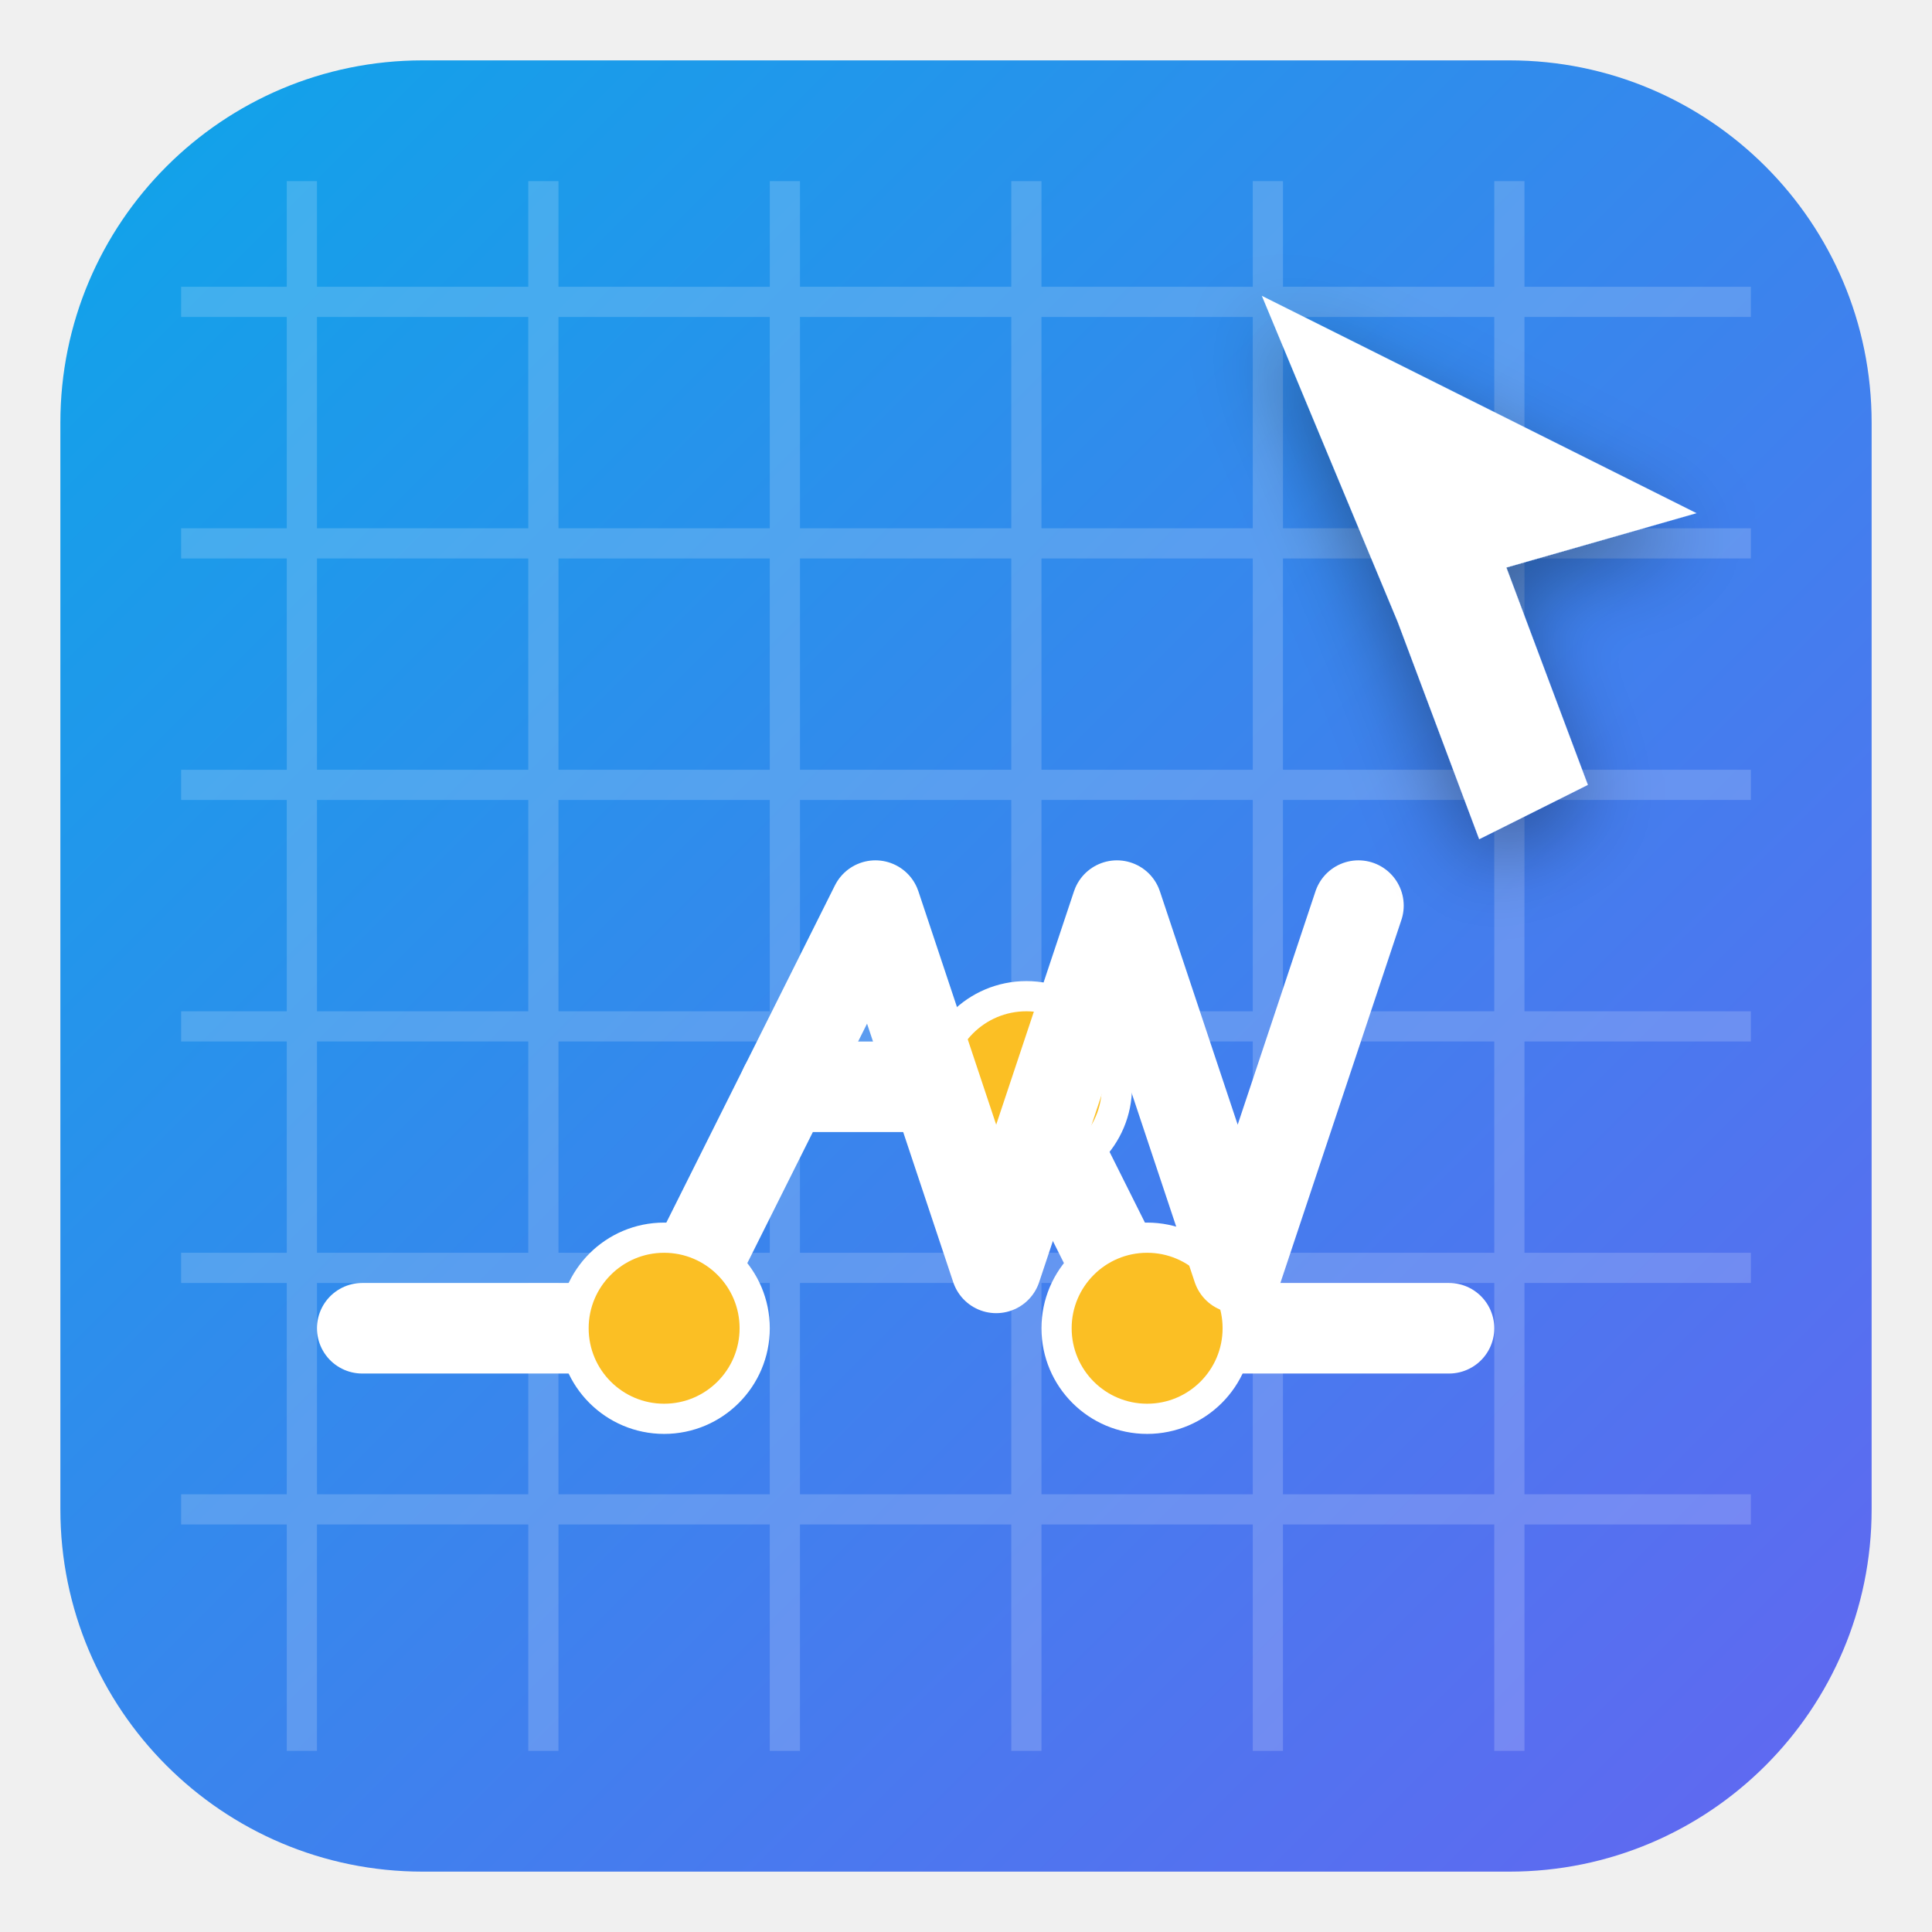
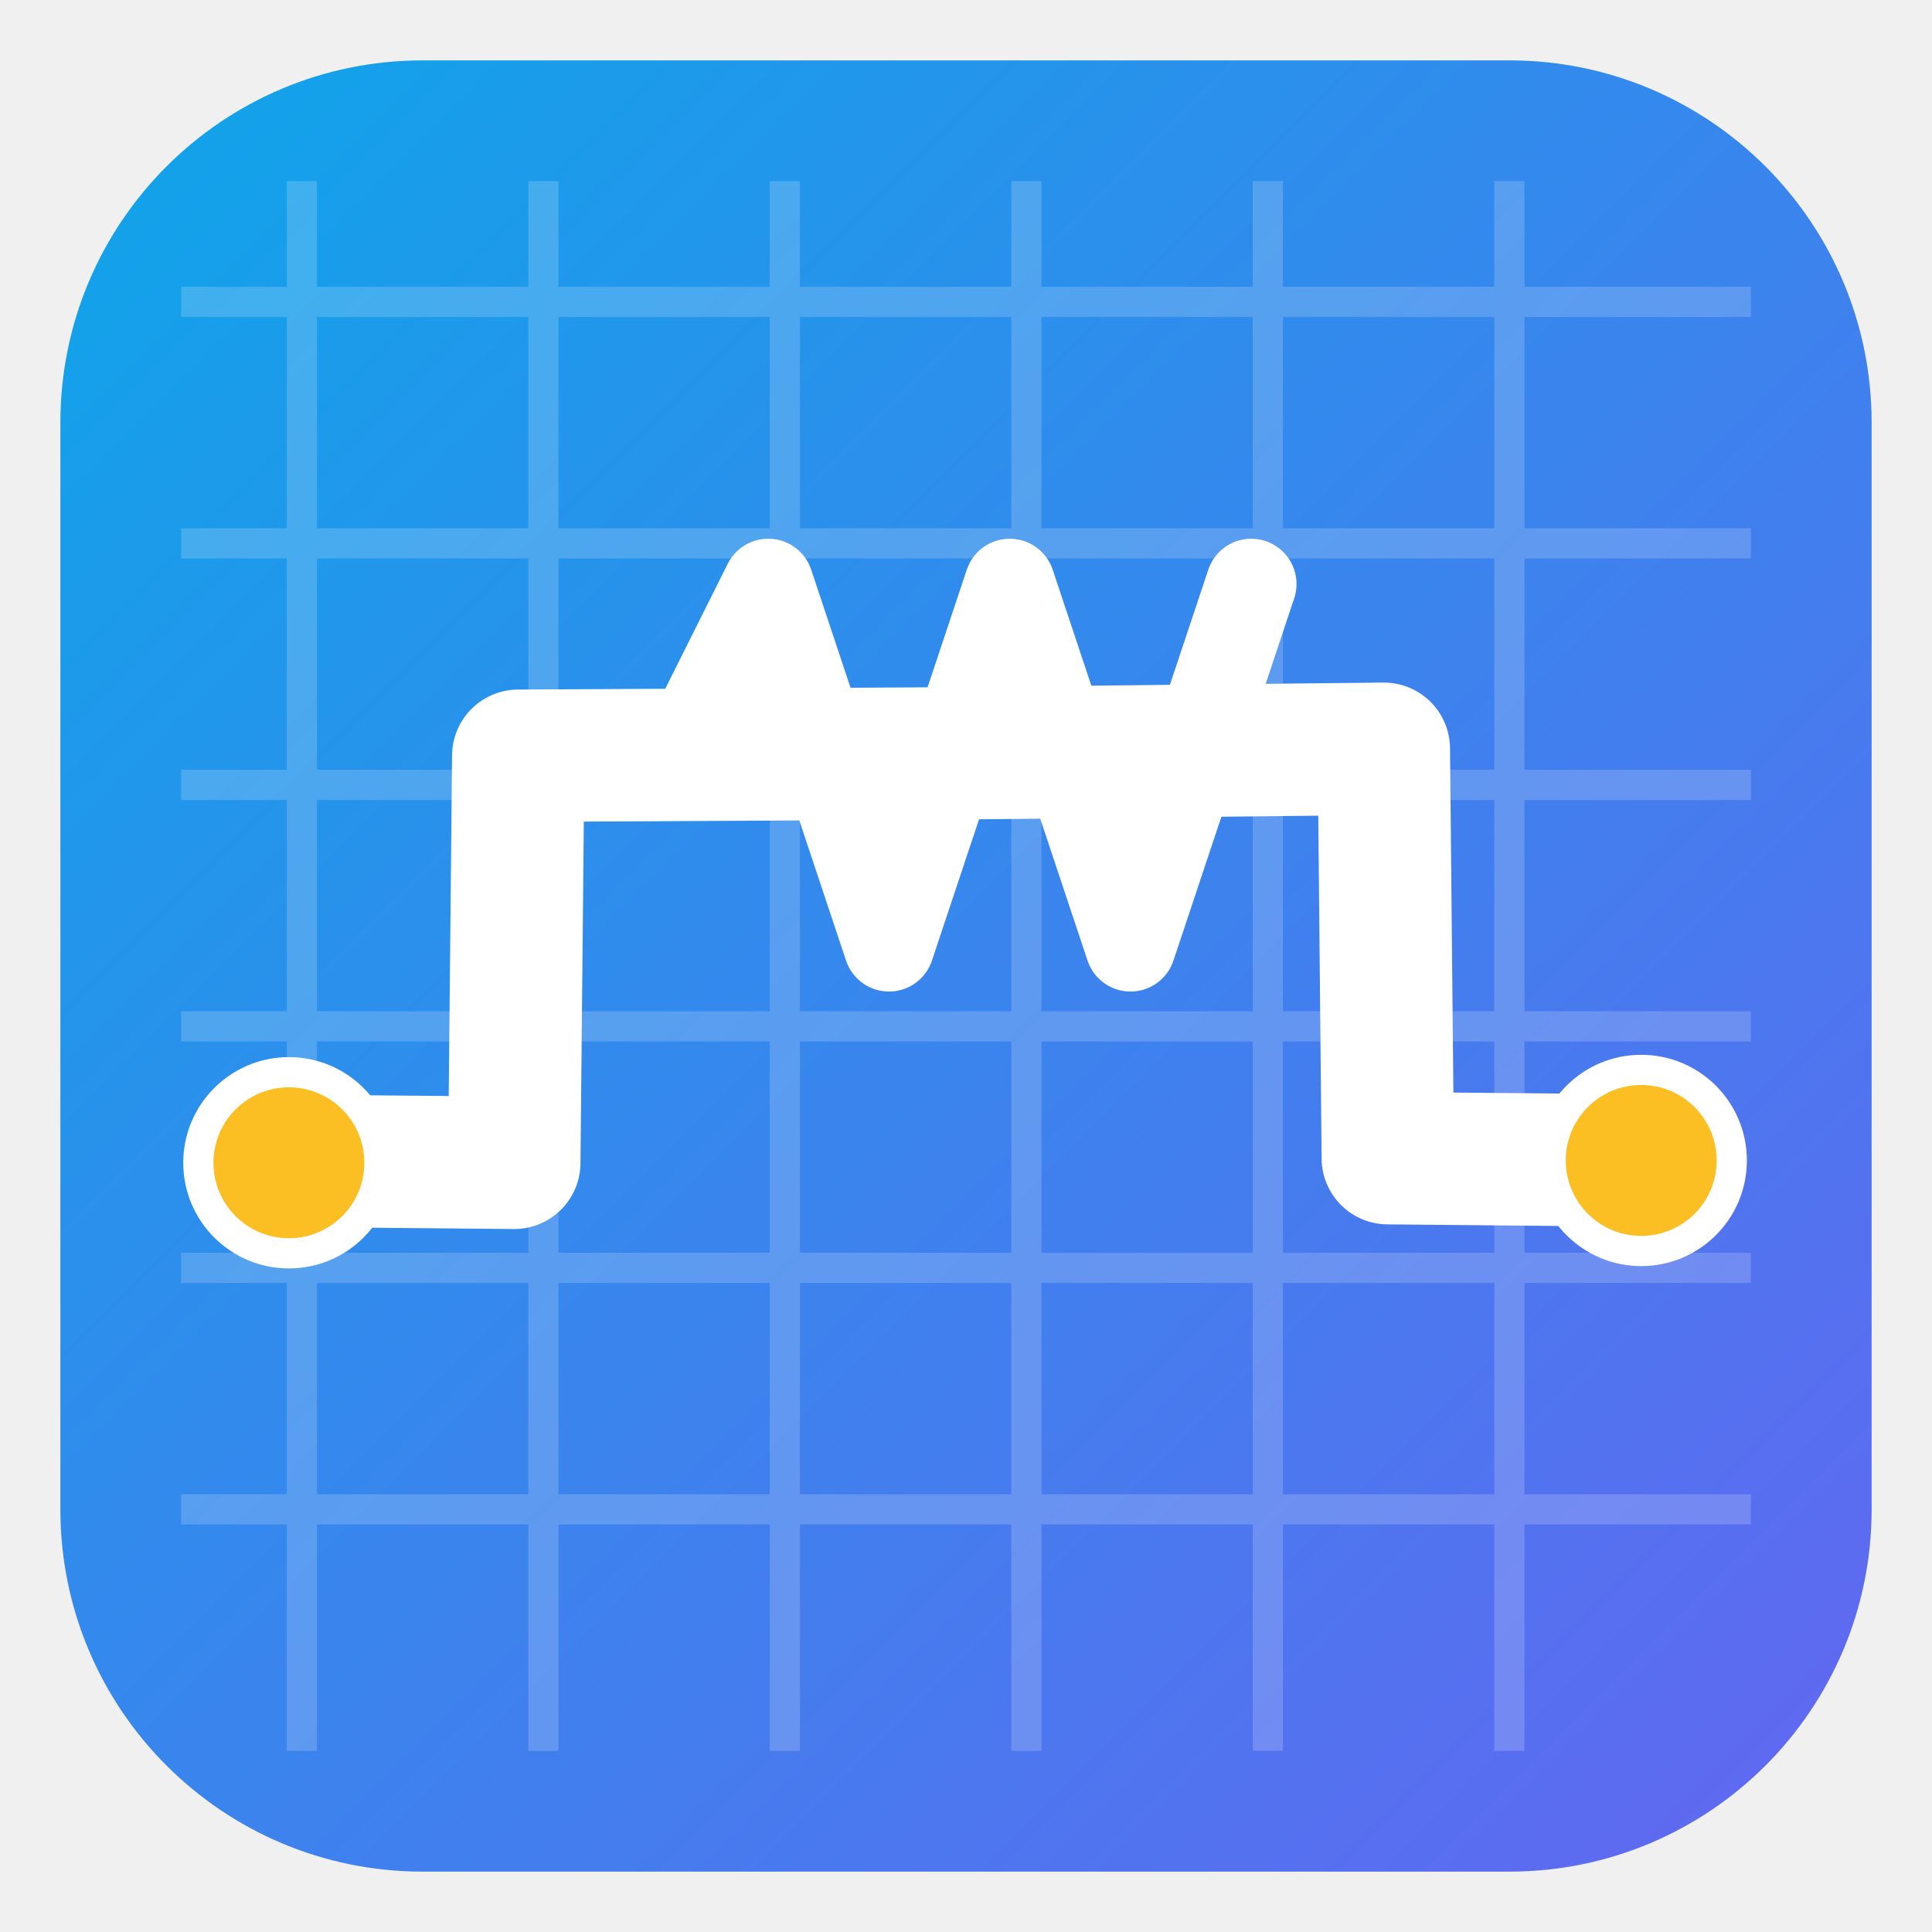
- <svg xmlns="http://www.w3.org/2000/svg" width="64" height="64" viewBox="0 0 64 64">
-   <defs>
+ <svg xmlns="http://www.w3.org/2000/svg" width="64" height="64" viewBox="0 0 64 64" version="1.1" id="svg7">
+   <defs id="defs2">
    <linearGradient id="bg" x1="0" y1="0" x2="1" y2="1">
-       <stop offset="0%" stop-color="#0ea5e9" />
-       <stop offset="100%" stop-color="#6366f1" />
+       <stop offset="0%" stop-color="#0ea5e9" id="stop1" />
+       <stop offset="100%" stop-color="#6366f1" id="stop2" />
    </linearGradient>
-     <filter id="soft" x="-20%" y="-20%" width="140%" height="140%">
+     <filter id="soft" x="0" y="0" width="1" height="1">
      <feDropShadow dx="0" dy="1" stdDeviation="1.5" flood-color="rgba(0,0,0,0.35)" />
    </filter>
  </defs>
-   <rect x="2" y="2" width="60" height="60" rx="12" fill="url(#bg)" />
-   <g opacity="0.18" stroke="#fff">
-     <g>
-       <path d="M10 6v52 M18 6v52 M26 6v52 M34 6v52 M42 6v52 M50 6v52" stroke-width="1" />
+   <rect x="2" y="2" width="60" height="60" rx="12" fill="url(#bg)" id="rect2" />
+   <g opacity="0.18" stroke="#fff" id="g4">
+     <g id="g2">
+       <path d="M10 6v52 M18 6v52 M26 6v52 M34 6v52 M42 6v52 M50 6v52" stroke-width="1" id="path2" />
    </g>
-     <g>
-       <path d="M6 10h52 M6 18h52 M6 26h52 M6 34h52 M6 42h52 M6 50h52" stroke-width="1" />
+     <g id="g3">
+       <path d="M6 10h52 M6 18h52 M6 26h52 M6 34h52 M6 42h52 M6 50h52" stroke-width="1" id="path3" />
    </g>
  </g>
-   <path d="M12 44 H22 L26 36 H34 L38 44 H48" fill="none" stroke="#ffffff" stroke-width="3" stroke-linecap="round" stroke-linejoin="round" />
-   <g>
-     <circle cx="22" cy="44" r="3" fill="#fbbf24" stroke="#fff" stroke-width="1" />
-     <circle cx="34" cy="36" r="3" fill="#fbbf24" stroke="#fff" stroke-width="1" />
-     <circle cx="38" cy="44" r="3" fill="#fbbf24" stroke="#fff" stroke-width="1" />
+   <path d="m 8.601,38.443 8.435,0.077 0.132,-13.485 14.252,-0.077 14.421,-0.154 0.132,13.562 8.281,0.077" fill="none" stroke="#ffffff" stroke-width="4.386" stroke-linecap="round" stroke-linejoin="round" id="path4" />
+   <g id="g6" transform="translate(-12.58384,-0.6176116)">
+     <circle cx="22.154" cy="39.136" r="3" fill="#fbbf24" stroke="#ffffff" stroke-width="1" id="circle4" />
+     <circle cx="66.951" cy="39.059" r="3" fill="#fbbf24" stroke="#ffffff" stroke-width="1" id="circle6" />
  </g>
-   <path d="M26 36 l3 -6 l4 12 l4 -12 l4 12 l4 -12" fill="none" stroke="#ffffff" stroke-width="3" stroke-linejoin="round" stroke-linecap="round" />
-   <g transform="translate(40,8) scale(0.9)" filter="url(#soft)">
-     <path d="M2 2 L18 10 L11 12 L14 20 L10 22 L7 14 L2 2 Z" fill="#ffffff" />
-   </g>
+   <path d="m 22.449,25.346 3,-6 4,12 4,-12 4,12 4,-12" fill="none" stroke="#ffffff" stroke-width="3" stroke-linejoin="round" stroke-linecap="round" id="path6" />
</svg>
